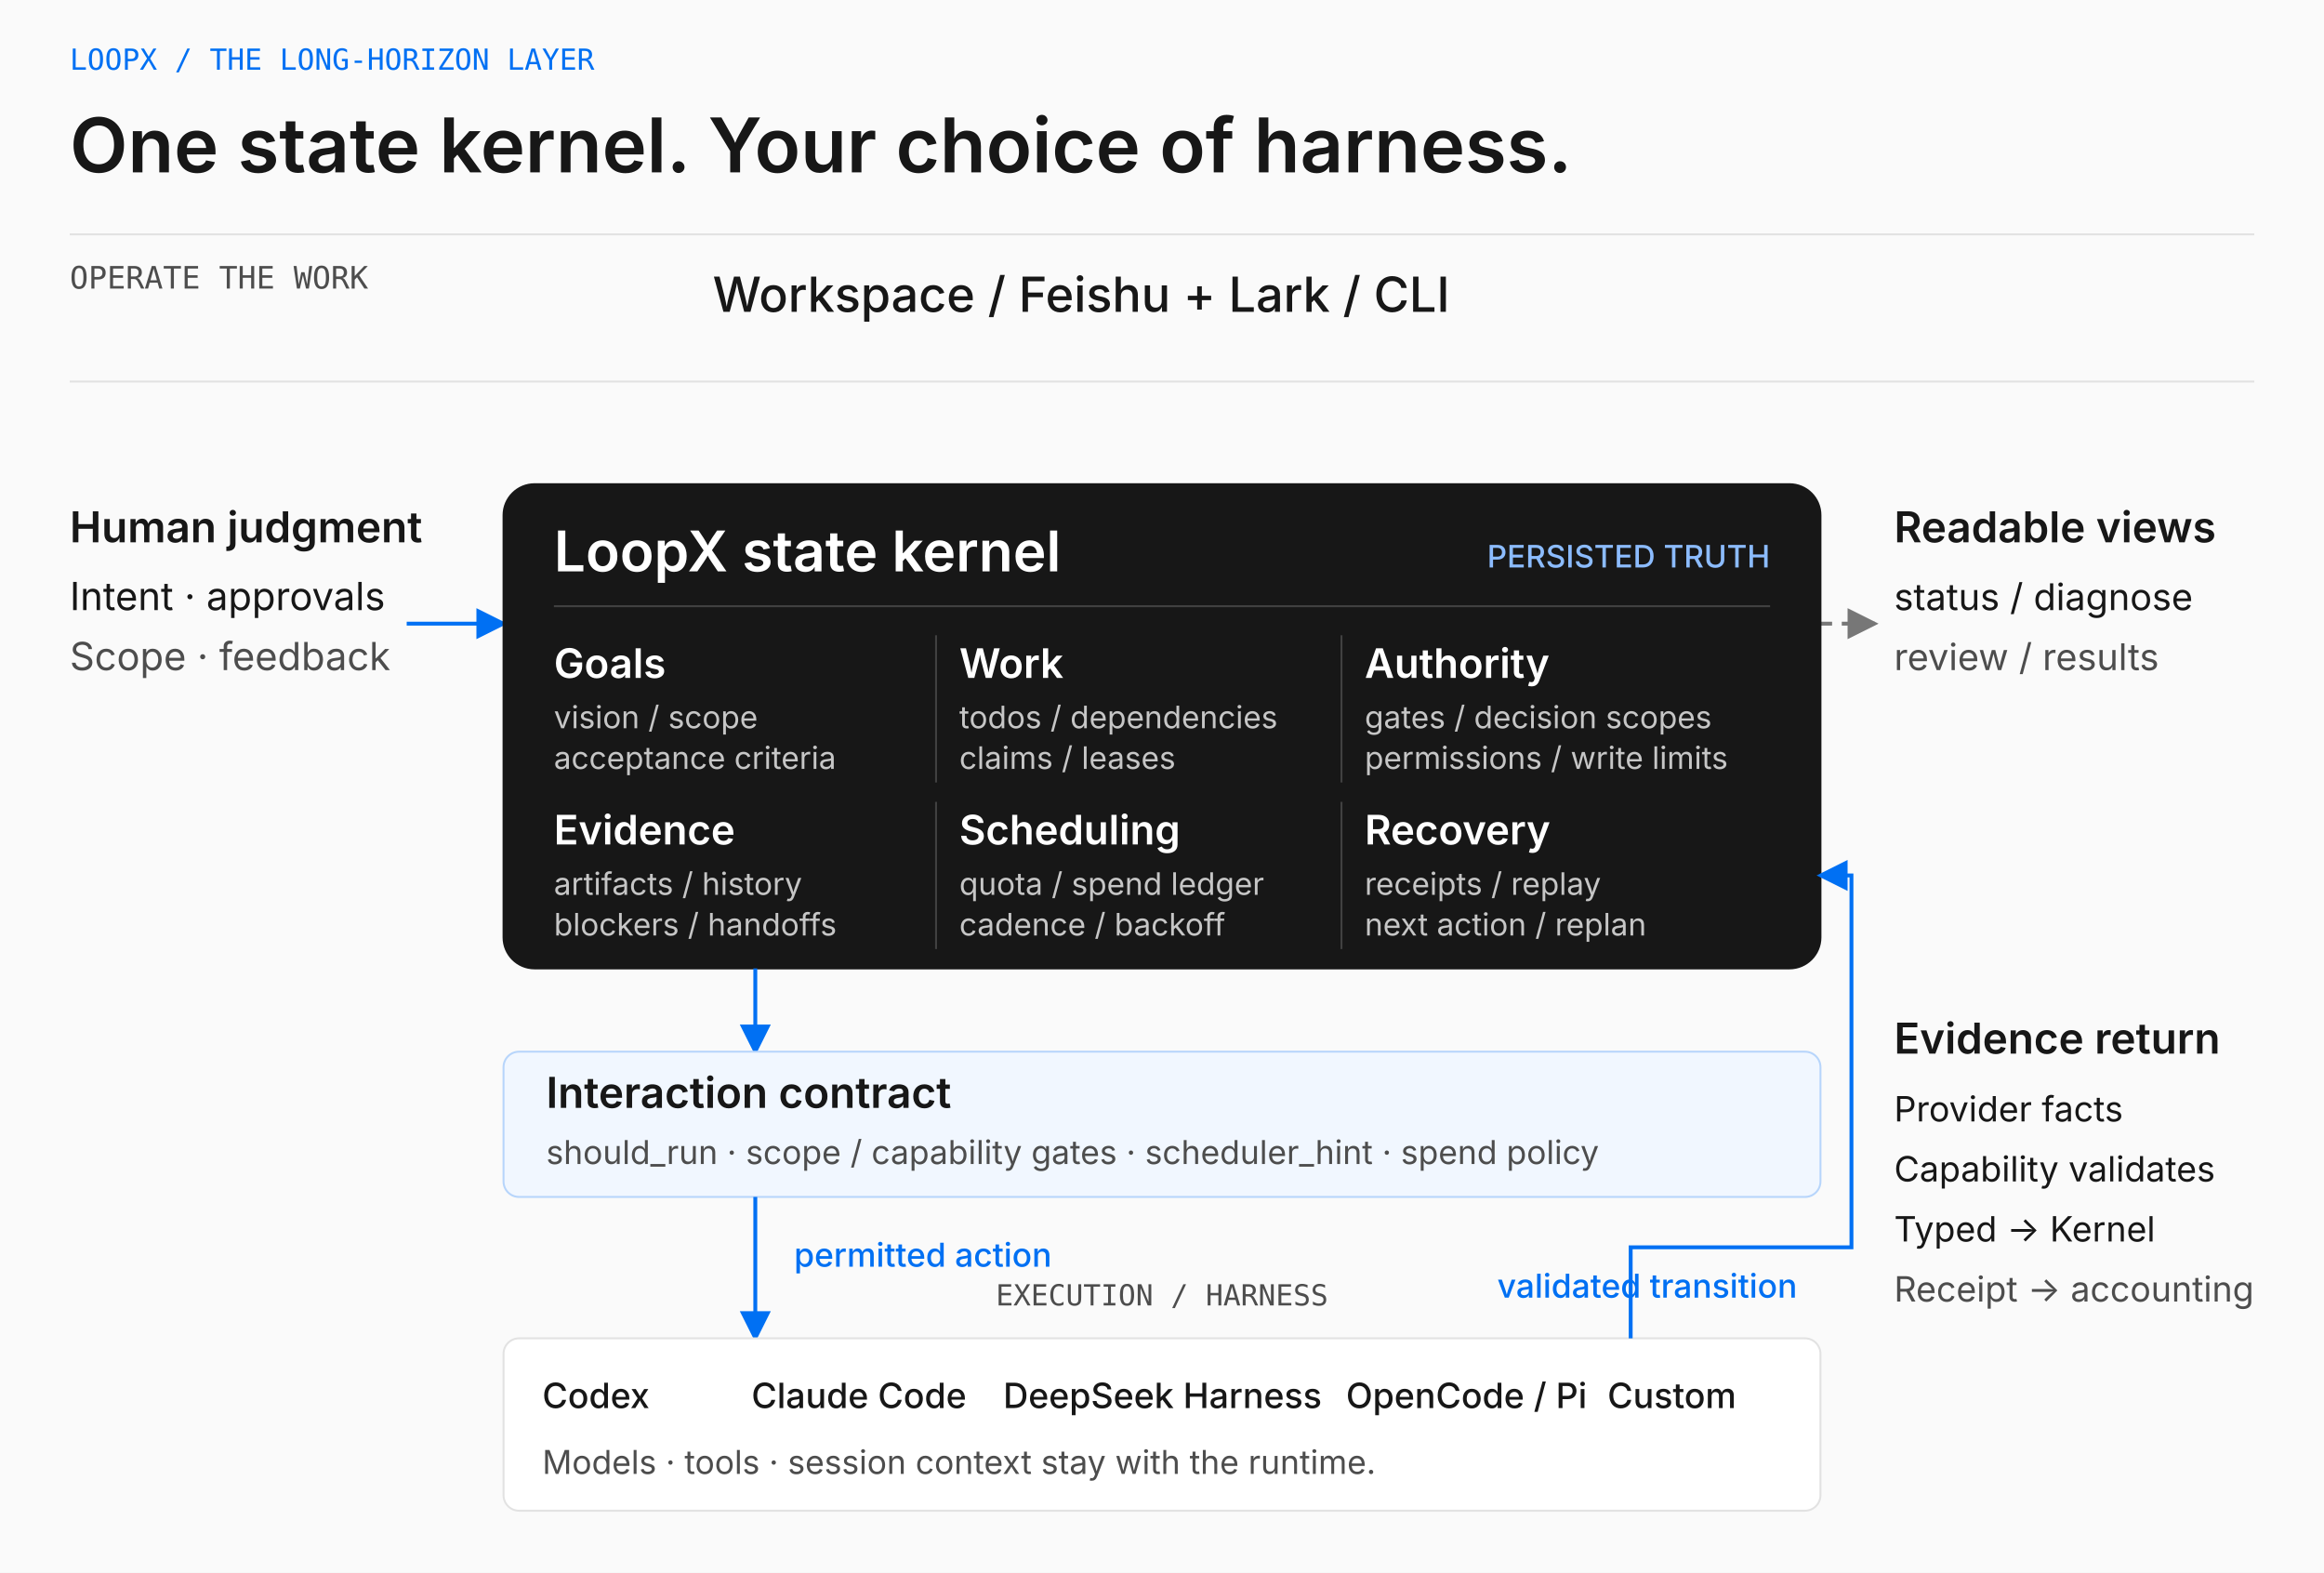
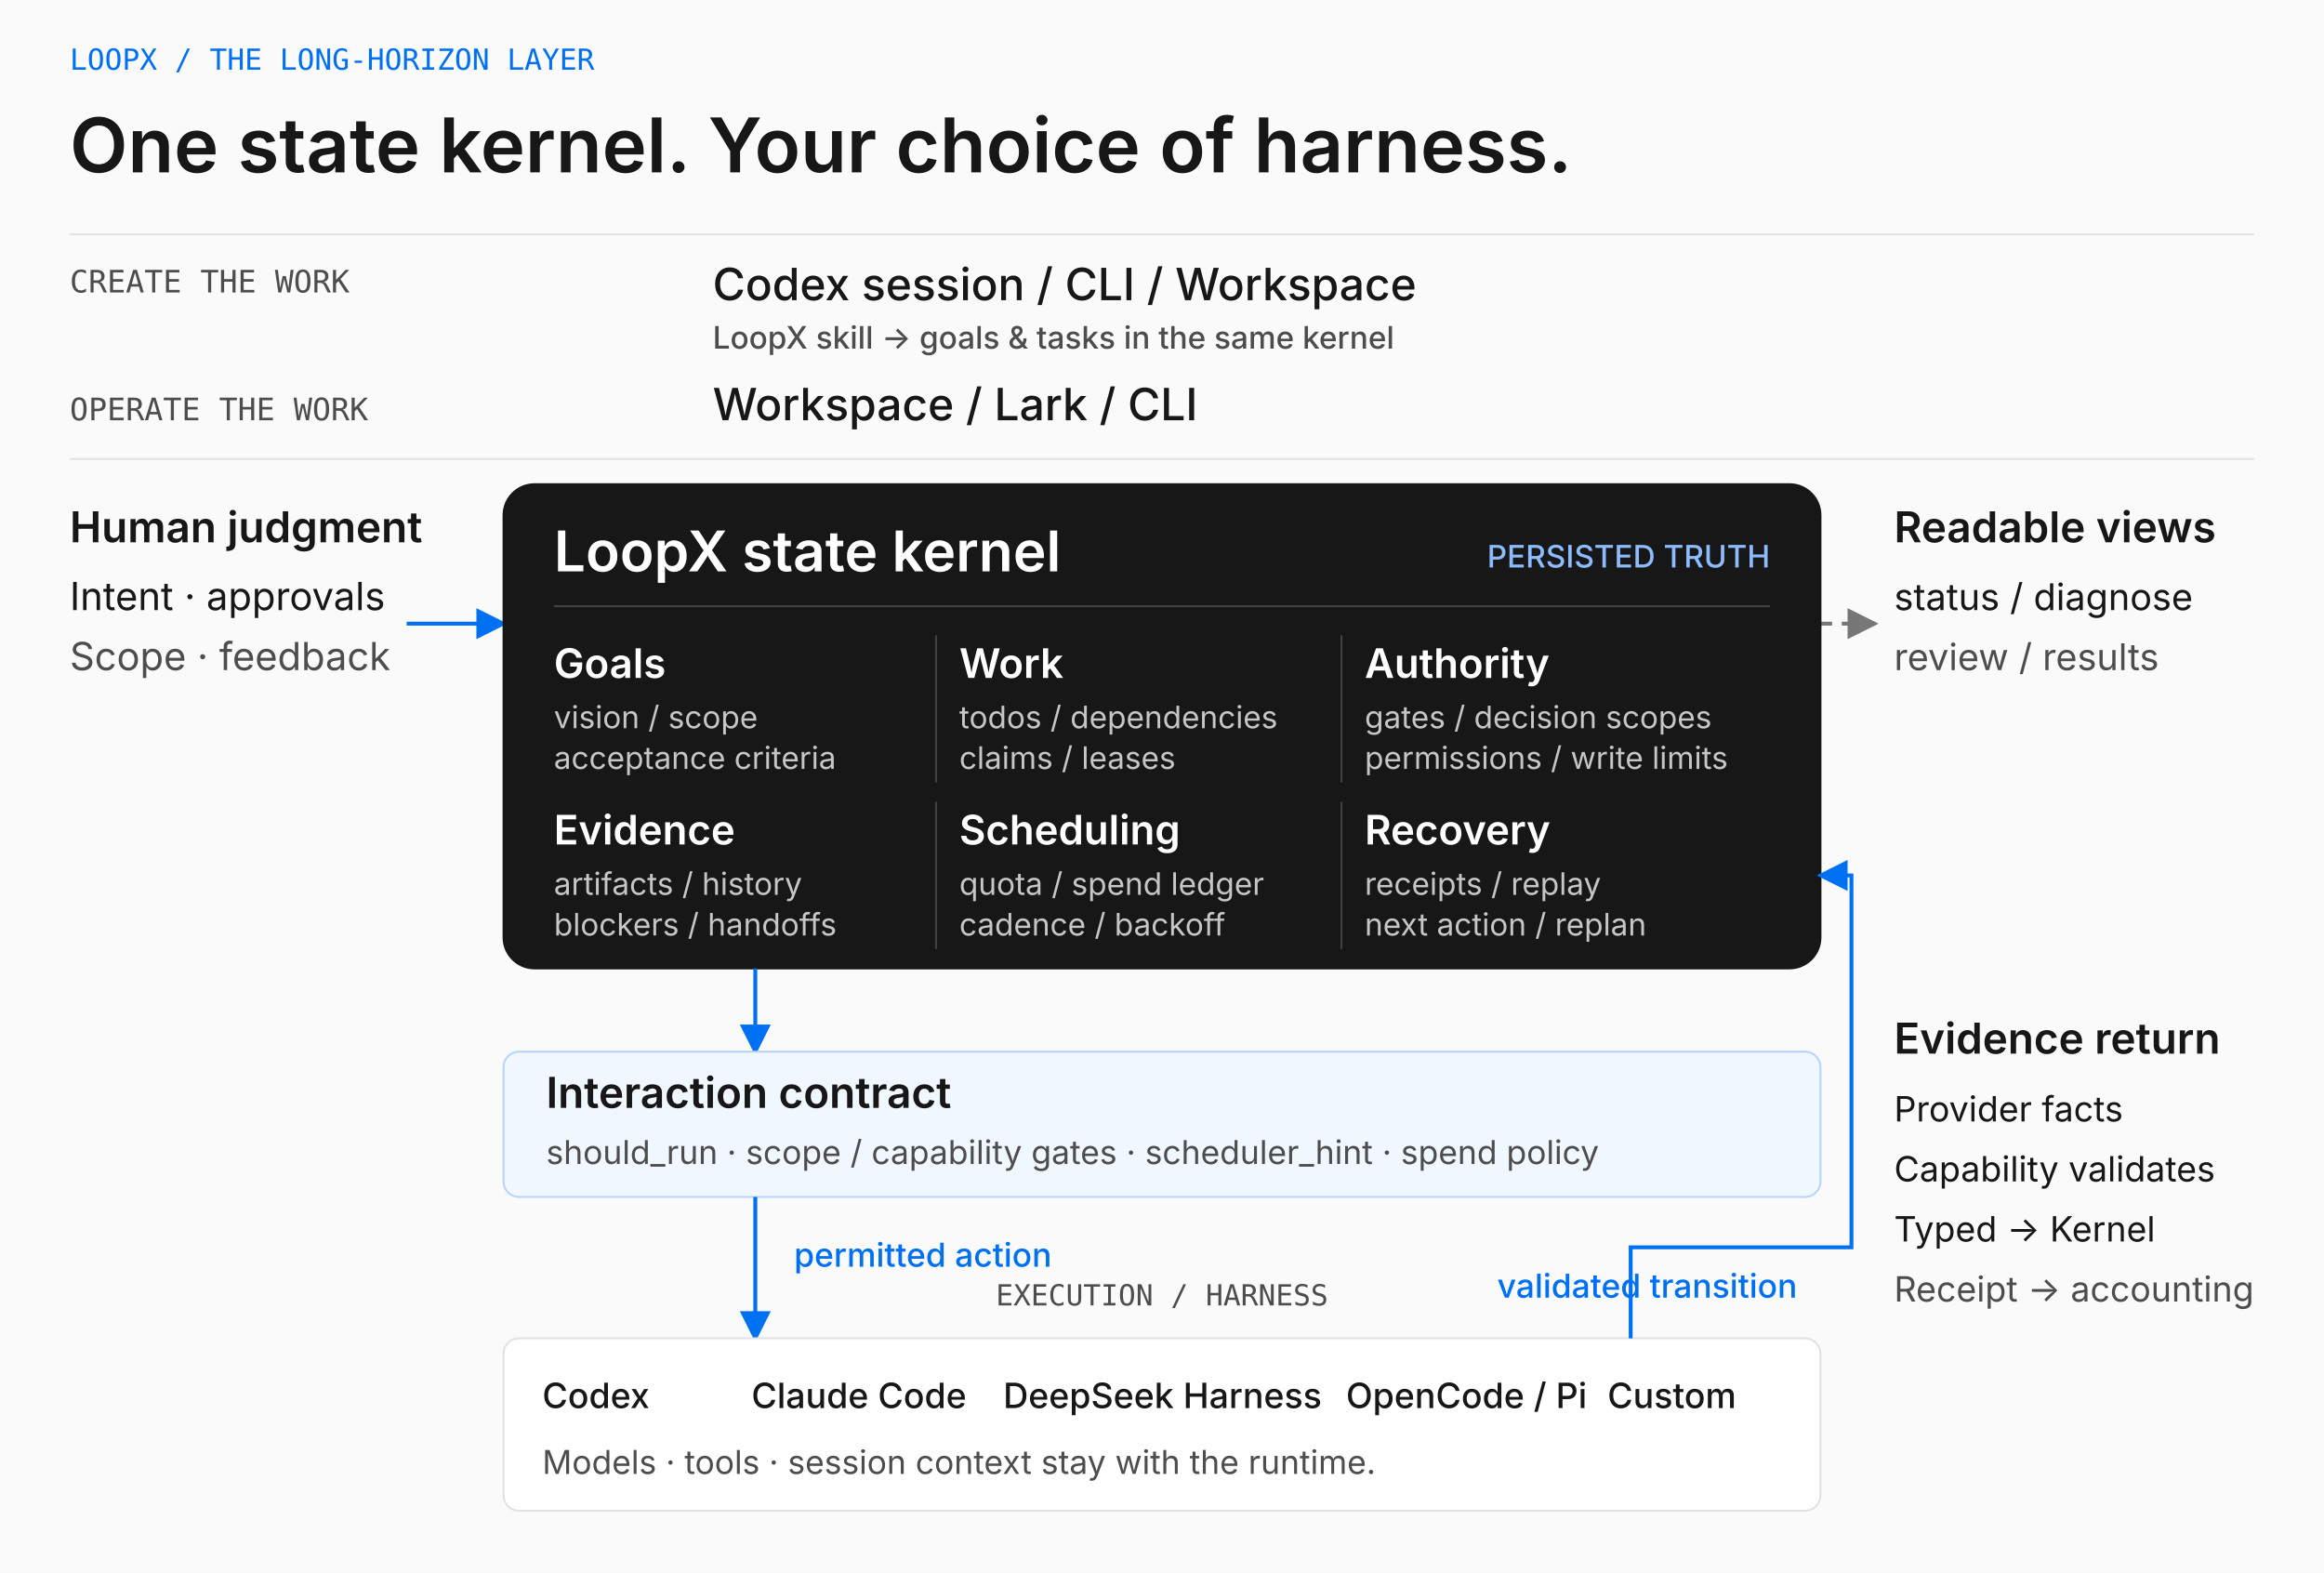
<svg xmlns="http://www.w3.org/2000/svg" width="1200" height="812" viewBox="0 0 1200 812" role="img" aria-labelledby="title desc">
  <defs>
    <marker id="arrow" markerWidth="8" markerHeight="8" refX="7" refY="4" orient="auto">
      <path d="M0 0L8 4L0 8" fill="#777" />
    </marker>
    <marker id="blue" markerWidth="8" markerHeight="8" refX="7" refY="4" orient="auto">
      <path d="M0 0L8 4L0 8" fill="#0070f3" />
    </marker>
    <style>text{font-family:Geist,Inter,-apple-system,BlinkMacSystemFont,'Segoe UI','PingFang SC',Arial,sans-serif}.mono{font-family:'Geist Mono','SFMono-Regular',Consolas,monospace}</style>
  </defs>
  <rect width="1200" height="812" fill="#fafafa" />
  <text x="36" y="36" font-size="15" font-weight="500" fill="#0070f3" text-anchor="start" class="mono">LOOPX / THE LONG-HORIZON LAYER</text>
  <text x="36" y="89" font-size="39" font-weight="600" fill="#171717" text-anchor="start">One state kernel. Your choice of harness.</text>
  <path d="M36 121L1164 121" stroke="#e2e2e2" fill="none" />
-   <path d="M36 197L1164 197" stroke="#e2e2e2" fill="none" />
-   <text x="36" y="149" font-size="16" font-weight="500" fill="#4d4d4d" text-anchor="start" class="mono">OPERATE THE WORK</text>
-   <text x="368" y="161" font-size="25" font-weight="500" fill="#171717" text-anchor="start">Workspace  /  Feishu + Lark  /  CLI</text>
+   <text x="36" y="151" font-size="16" font-weight="500" fill="#4d4d4d" text-anchor="start" class="mono">CREATE THE WORK</text>
+   <text x="368" y="155" font-size="23" font-weight="500" fill="#171717" text-anchor="start">Codex session  /  CLI  /  Workspace</text>
+   <text x="368" y="180" font-size="16" font-weight="500" fill="#4d4d4d" text-anchor="start">LoopX skill → goals &amp; tasks in the same kernel</text>
+   <text x="36" y="217" font-size="16" font-weight="500" fill="#4d4d4d" text-anchor="start" class="mono">OPERATE THE WORK</text>
+   <text x="368" y="217" font-size="23" font-weight="500" fill="#171717" text-anchor="start">Workspace  /  Lark  /  CLI</text>
+   <path d="M36 237L1164 237" stroke="#e2e2e2" fill="none" />
  <text x="36" y="280" font-size="22" font-weight="600" fill="#171717" text-anchor="start">Human judgment</text>
  <text x="36" y="315" font-size="20" font-weight="400" fill="#171717" text-anchor="start">Intent · approvals</text>
  <text x="36" y="346" font-size="20" font-weight="400" fill="#4d4d4d" text-anchor="start">Scope · feedback</text>
  <text x="978" y="280" font-size="22" font-weight="600" fill="#171717" text-anchor="start">Readable views</text>
  <text x="978" y="315" font-size="19" font-weight="400" fill="#171717" text-anchor="start">status / diagnose</text>
  <text x="978" y="346" font-size="19" font-weight="400" fill="#4d4d4d" text-anchor="start">review / results</text>
  <path d="M210 322H260" stroke="#0070f3" stroke-width="2" fill="none" marker-end="url(#blue)" />
  <path d="M940 322H968" stroke="#777" stroke-width="2" fill="none" marker-end="url(#arrow)" stroke-dasharray="6 5" />
  <rect data-panel="true" x="260" y="250" width="680" height="250" rx="16" stroke="#171717" fill="#171717" />
  <text x="286" y="295" font-size="29" font-weight="600" fill="#fff" text-anchor="start">LoopX state kernel</text>
  <text x="914" y="293" font-size="16" font-weight="500" fill="#8cbcff" text-anchor="end">PERSISTED TRUTH</text>
  <path d="M286 313H914" stroke="#414141" />
  <text x="286" y="350" font-size="21" font-weight="600" fill="#fff" text-anchor="start">Goals</text>
  <text x="286" y="376" font-size="16" font-weight="400" fill="#c6c6c6" text-anchor="start">vision / scope</text>
  <text x="286" y="397" font-size="16" font-weight="400" fill="#c6c6c6" text-anchor="start">acceptance criteria</text>
  <path d="M483.333 328V404" stroke="#414141" />
  <text x="495.333" y="350" font-size="21" font-weight="600" fill="#fff" text-anchor="start">Work</text>
  <text x="495.333" y="376" font-size="16" font-weight="400" fill="#c6c6c6" text-anchor="start">todos / dependencies</text>
  <text x="495.333" y="397" font-size="16" font-weight="400" fill="#c6c6c6" text-anchor="start">claims / leases</text>
  <path d="M692.667 328V404" stroke="#414141" />
  <text x="704.667" y="350" font-size="21" font-weight="600" fill="#fff" text-anchor="start">Authority</text>
  <text x="704.667" y="376" font-size="16" font-weight="400" fill="#c6c6c6" text-anchor="start">gates / decision scopes</text>
  <text x="704.667" y="397" font-size="16" font-weight="400" fill="#c6c6c6" text-anchor="start">permissions / write limits</text>
  <text x="286" y="436" font-size="21" font-weight="600" fill="#fff" text-anchor="start">Evidence</text>
  <text x="286" y="462" font-size="16" font-weight="400" fill="#c6c6c6" text-anchor="start">artifacts / history</text>
  <text x="286" y="483" font-size="16" font-weight="400" fill="#c6c6c6" text-anchor="start">blockers / handoffs</text>
  <path d="M483.333 414V490" stroke="#414141" />
  <text x="495.333" y="436" font-size="21" font-weight="600" fill="#fff" text-anchor="start">Scheduling</text>
  <text x="495.333" y="462" font-size="16" font-weight="400" fill="#c6c6c6" text-anchor="start">quota / spend ledger</text>
  <text x="495.333" y="483" font-size="16" font-weight="400" fill="#c6c6c6" text-anchor="start">cadence / backoff</text>
  <path d="M692.667 414V490" stroke="#414141" />
  <text x="704.667" y="436" font-size="21" font-weight="600" fill="#fff" text-anchor="start">Recovery</text>
  <text x="704.667" y="462" font-size="16" font-weight="400" fill="#c6c6c6" text-anchor="start">receipts / replay</text>
  <text x="704.667" y="483" font-size="16" font-weight="400" fill="#c6c6c6" text-anchor="start">next action / replan</text>
  <path d="M390 500V543" stroke="#0070f3" stroke-width="2" fill="none" marker-end="url(#blue)" />
  <rect data-panel="true" x="260" y="543" width="680" height="75" rx="8" stroke="#b7d5fb" fill="#f1f7ff" />
  <text x="282" y="572" font-size="22" font-weight="600" fill="#171717" text-anchor="start">Interaction contract</text>
  <text x="282" y="601" font-size="17" font-weight="400" fill="#4d4d4d" text-anchor="start">should_run  ·  scope / capability gates  ·  scheduler_hint  ·  spend policy</text>
  <path d="M390 618V691" stroke="#0070f3" stroke-width="2" fill="none" marker-end="url(#blue)" />
  <text x="410" y="654" font-size="17" font-weight="500" fill="#0070f3" text-anchor="start">permitted action</text>
  <rect data-panel="true" x="260" y="691" width="680" height="89" rx="8" stroke="#e2e2e2" fill="#fff" />
  <text x="600" y="674" font-size="15" font-weight="500" fill="#4d4d4d" text-anchor="middle" class="mono">EXECUTION / HARNESS</text>
  <text x="280" y="727" font-size="18" font-weight="500" fill="#171717" text-anchor="start">Codex</text>
  <text x="388" y="727" font-size="18" font-weight="500" fill="#171717" text-anchor="start">Claude Code</text>
  <text x="518" y="727" font-size="18" font-weight="500" fill="#171717" text-anchor="start">DeepSeek Harness</text>
  <text x="695" y="727" font-size="18" font-weight="500" fill="#171717" text-anchor="start">OpenCode / Pi</text>
  <text x="830" y="727" font-size="18" font-weight="500" fill="#171717" text-anchor="start">Custom</text>
  <text x="280" y="761" font-size="17" font-weight="400" fill="#4d4d4d" text-anchor="start">Models · tools · session context stay with the runtime.</text>
  <path d="M842 691V644H956V452H940" stroke="#0070f3" stroke-width="2" fill="none" marker-end="url(#blue)" />
  <text x="928" y="670" font-size="17" font-weight="500" fill="#0070f3" text-anchor="end">validated transition</text>
  <text x="978" y="544" font-size="22" font-weight="600" fill="#171717" text-anchor="start">Evidence return</text>
  <text x="978" y="579" font-size="18" font-weight="400" fill="#171717" text-anchor="start">Provider facts</text>
  <text x="978" y="610" font-size="18" font-weight="400" fill="#171717" text-anchor="start">Capability validates</text>
  <text x="978" y="641" font-size="18" font-weight="400" fill="#171717" text-anchor="start">Typed → Kernel</text>
  <text x="978" y="672" font-size="18" font-weight="400" fill="#4d4d4d" text-anchor="start">Receipt → accounting</text>
</svg>
